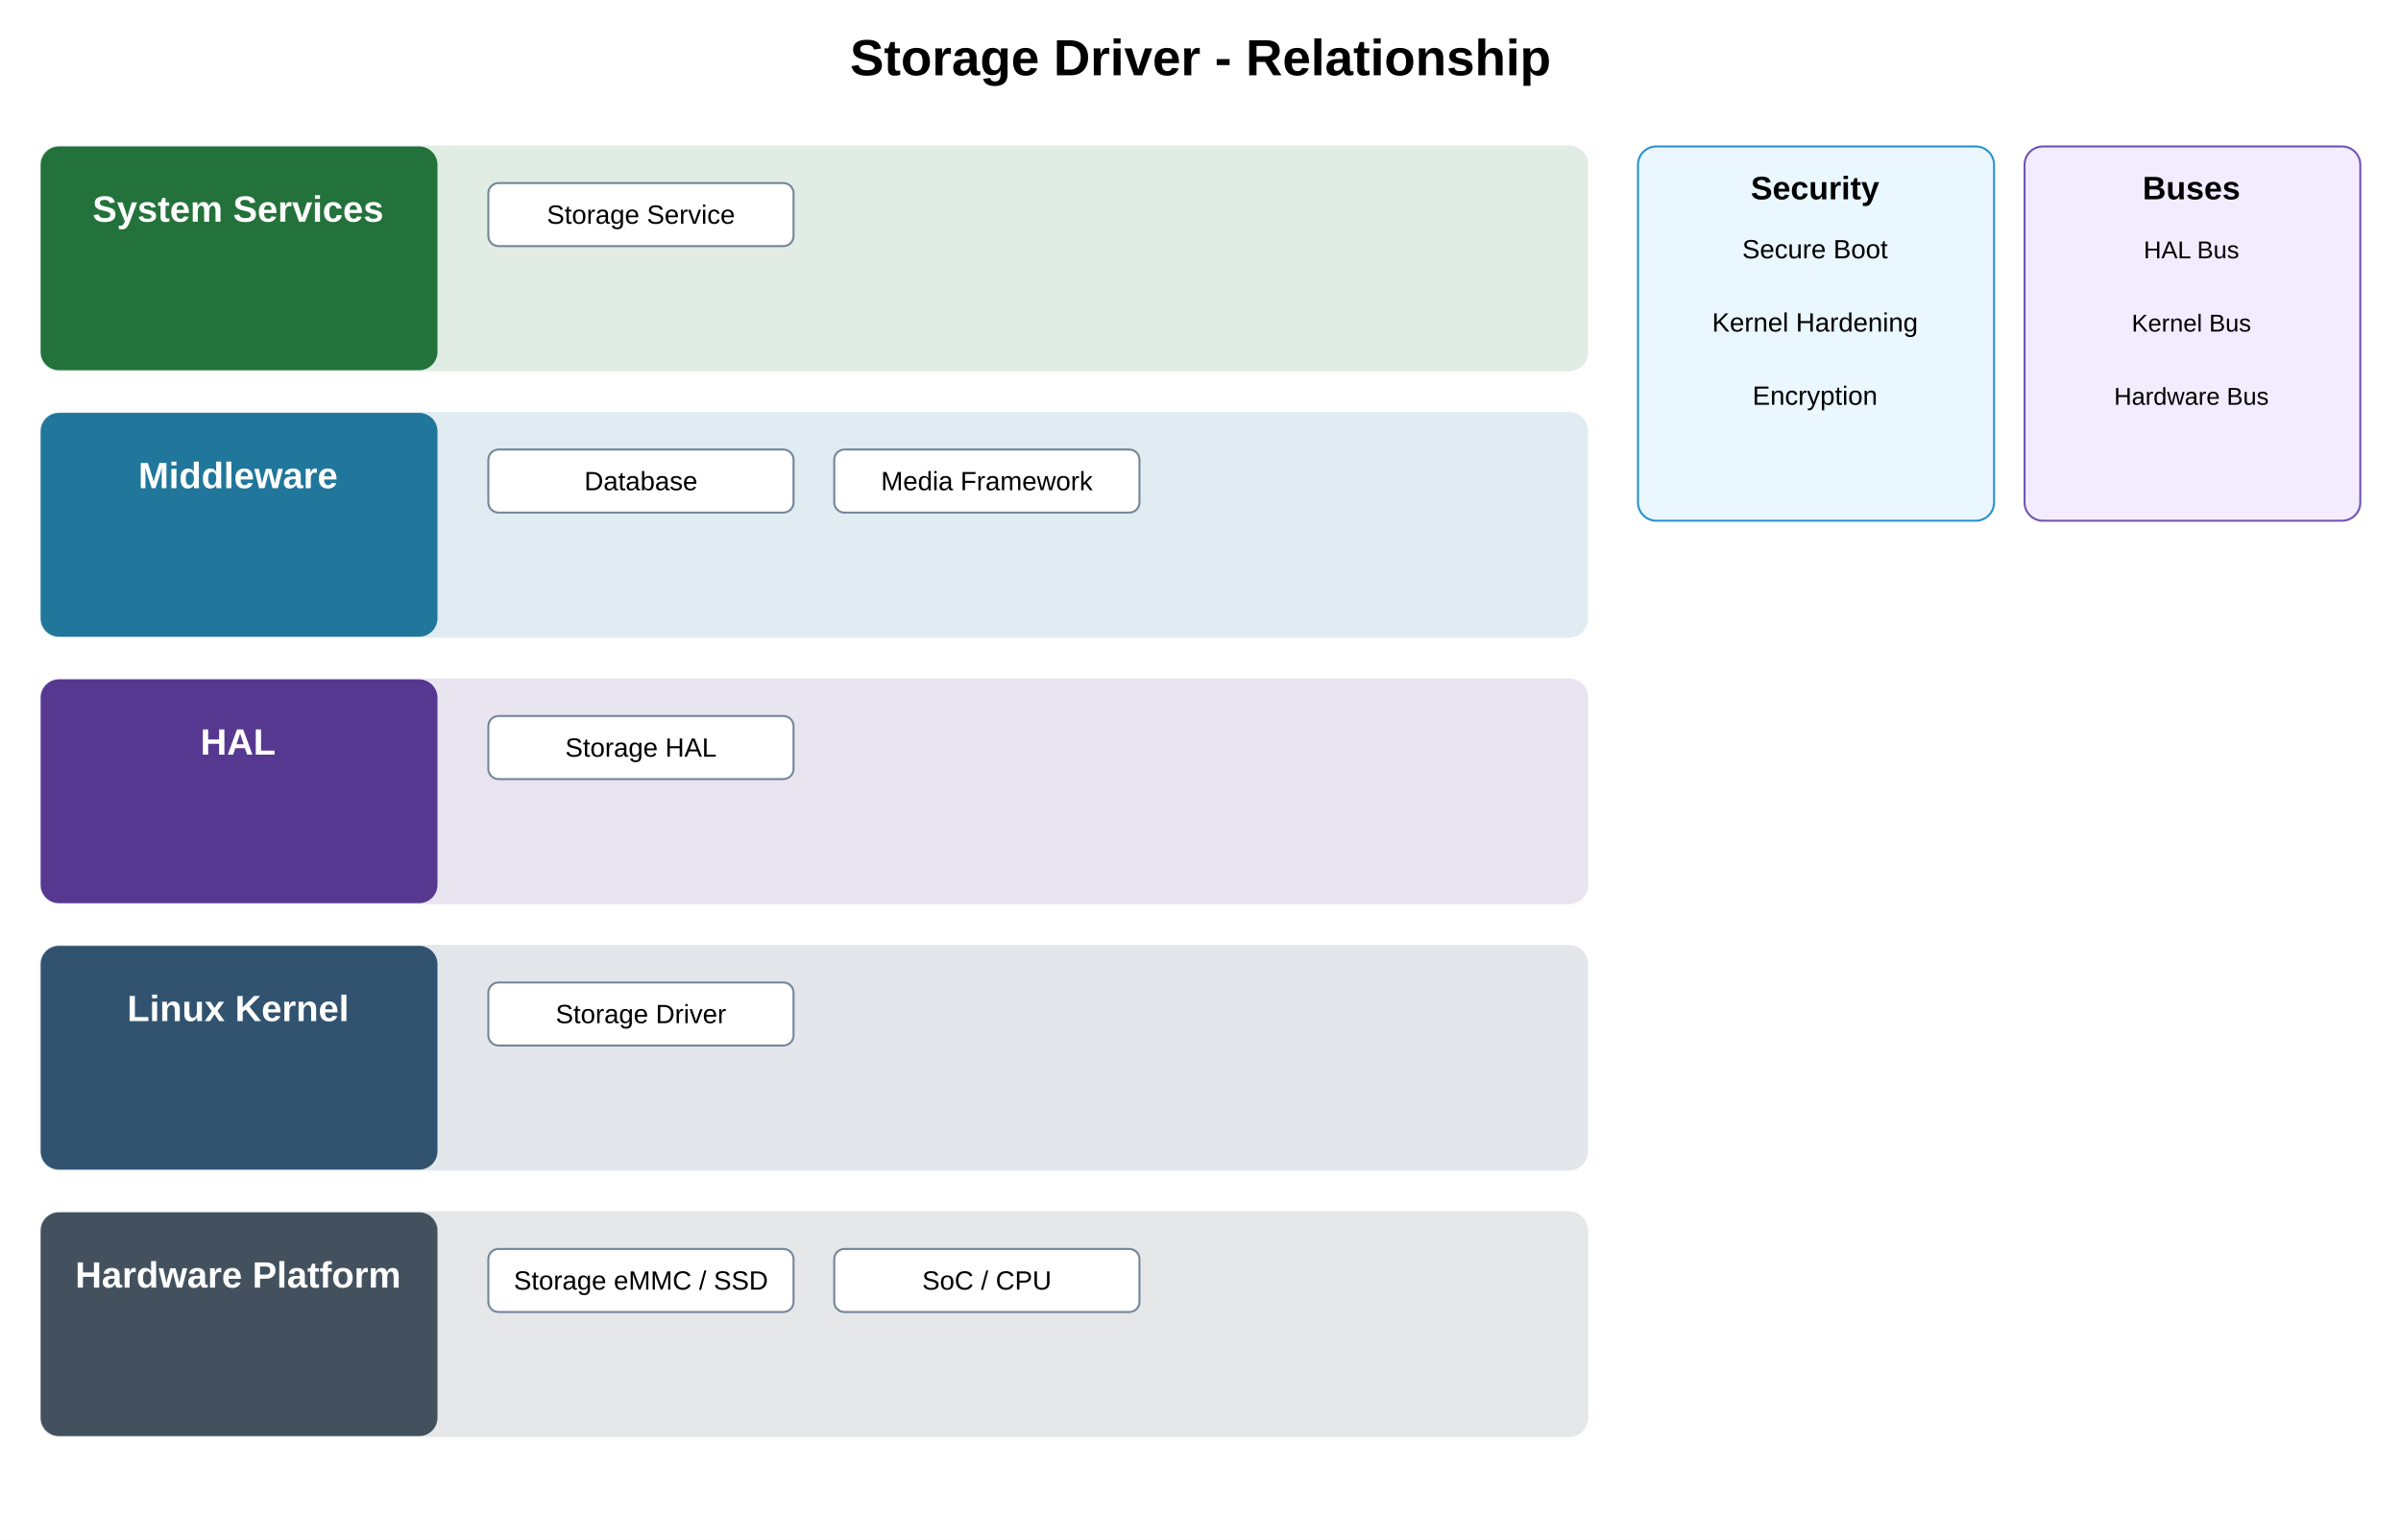
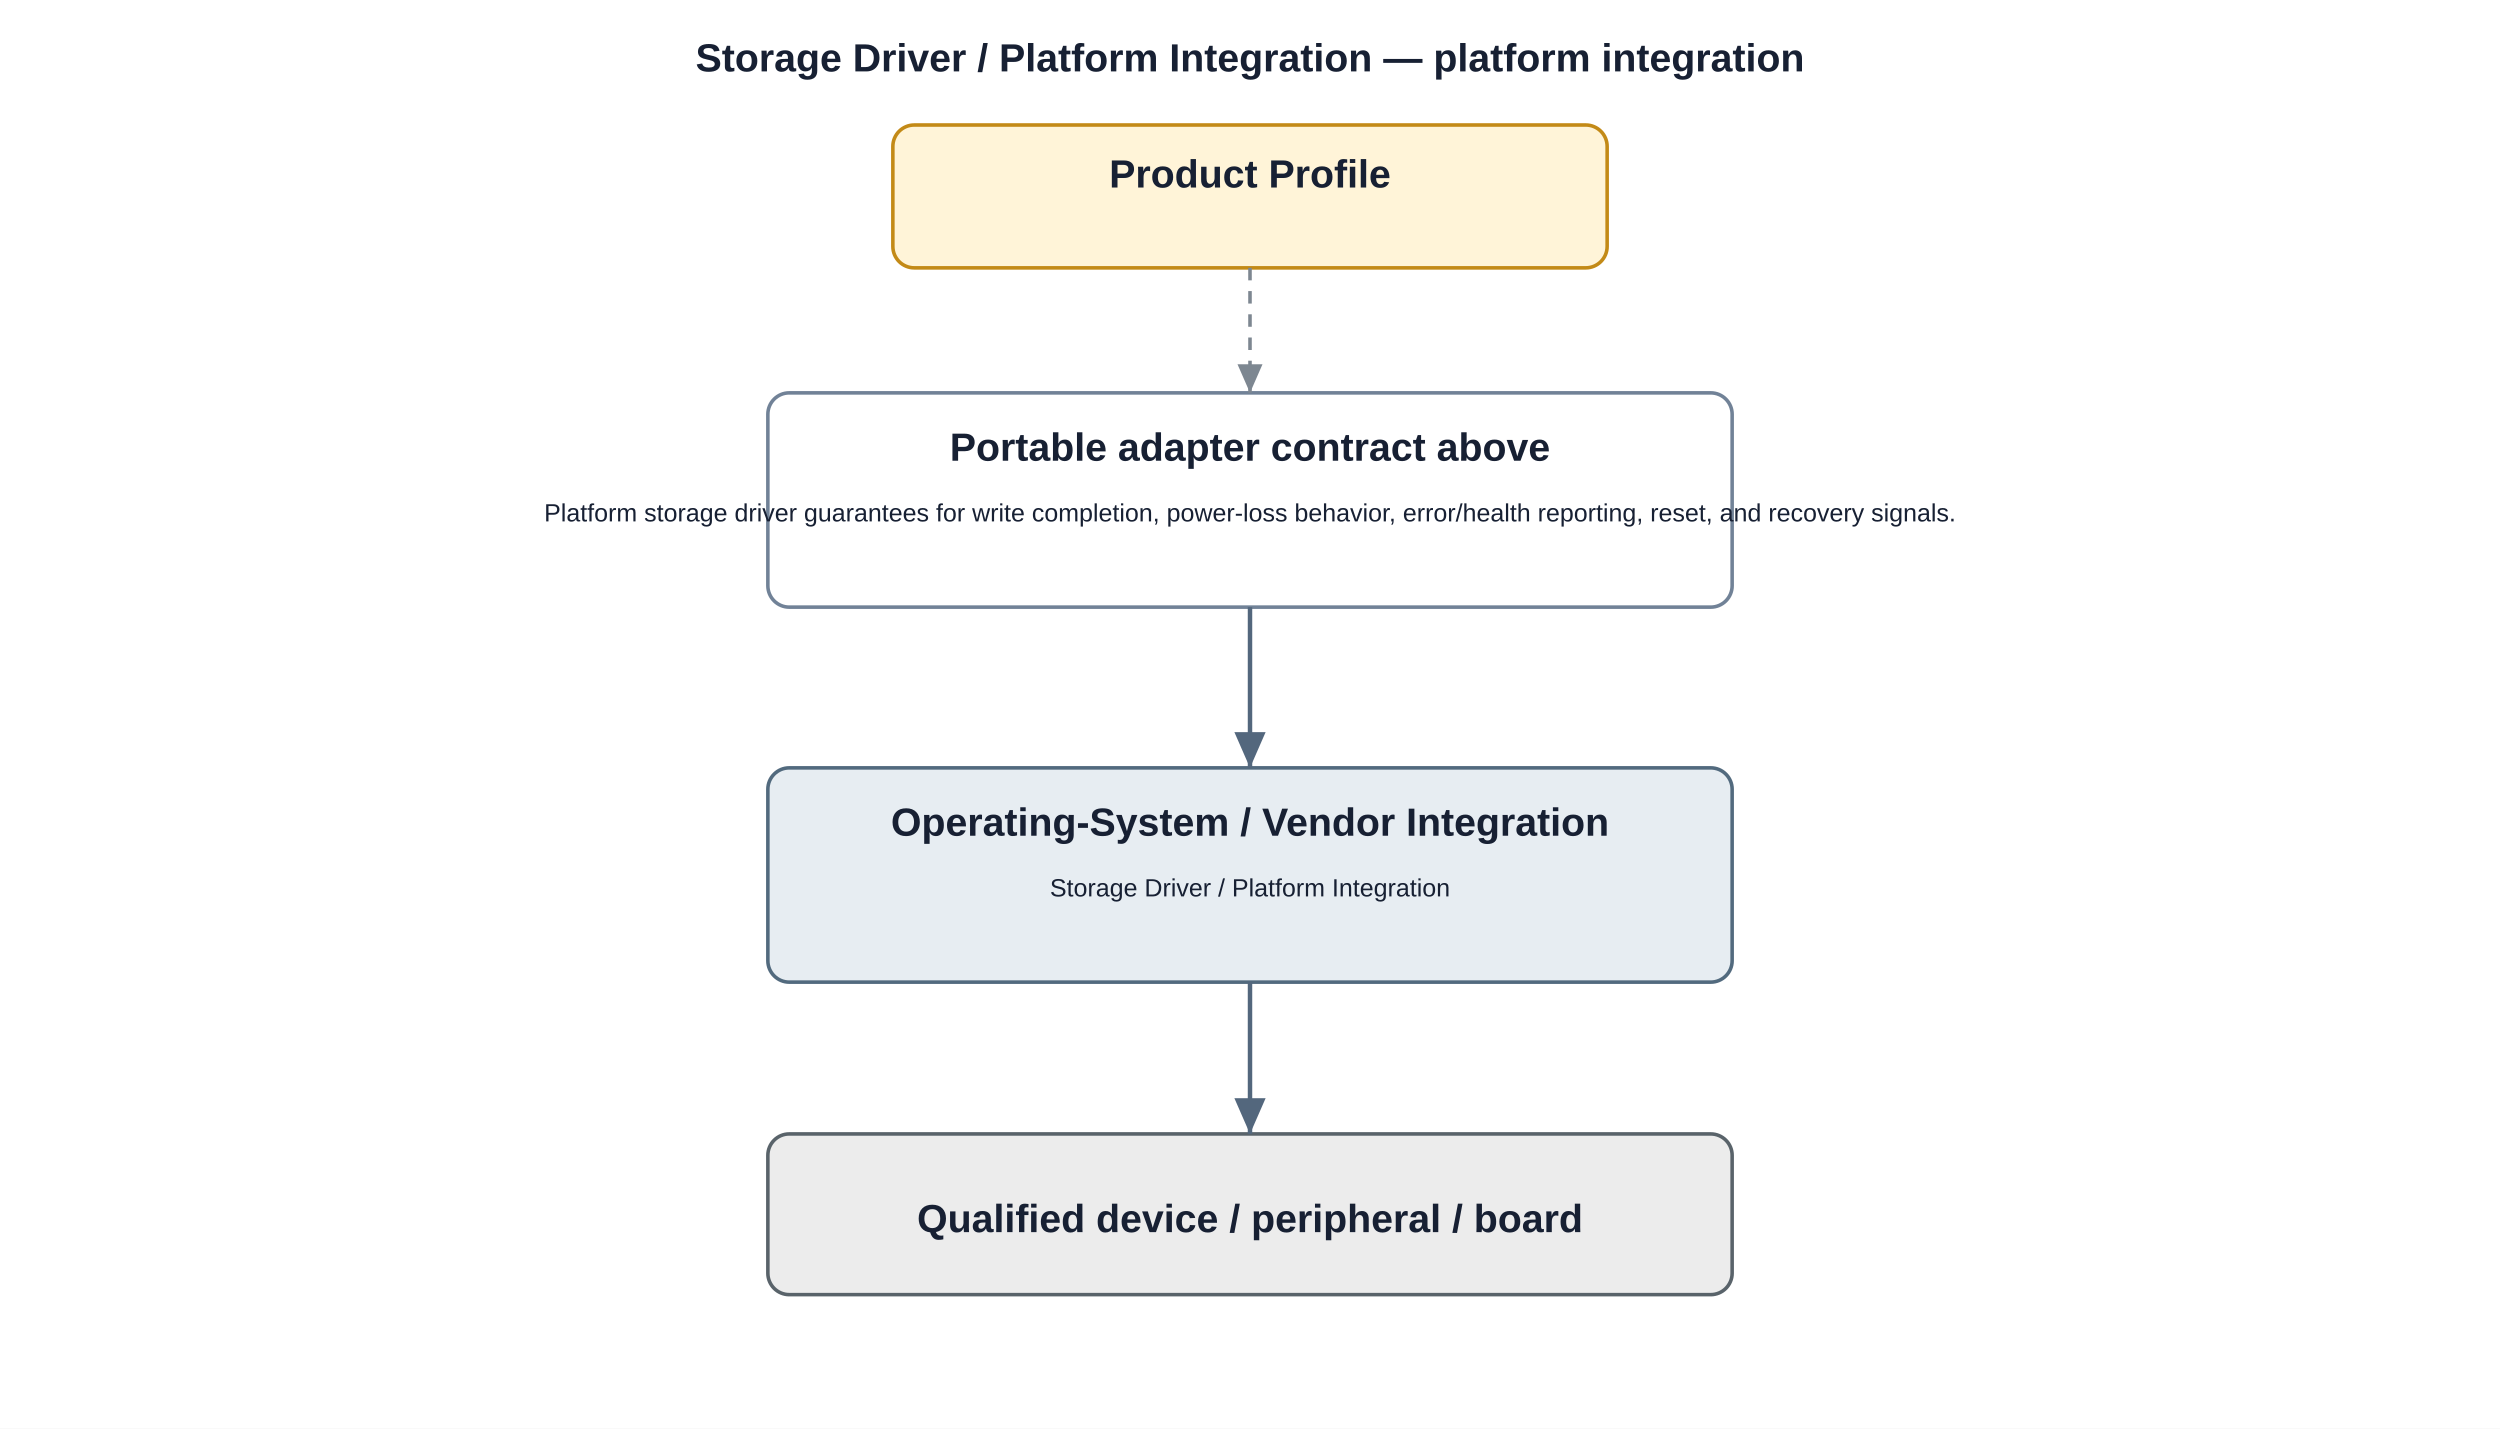
- <svg xmlns="http://www.w3.org/2000/svg" width="1180" height="757">
-   <rect width="100%" height="100%" fill="white" />
-   <text x="590" y="37" font-family="Arial" font-size="25" font-weight="bold" text-anchor="middle">Storage Driver - Relationship</text>
-   <rect x="20" y="72" width="760" height="110" rx="9" fill="#23723b" opacity=".14" stroke="#23723b" />
-   <rect x="20" y="72" width="195" height="110" rx="9" fill="#23723b" />
-   <text x="117" y="109" font-family="Arial" font-size="18" font-weight="bold" fill="white" text-anchor="middle">System Services</text>
-   <rect x="240" y="90" width="150" height="31" rx="5" fill="white" stroke="#75869a" />
-   <text x="315" y="110" font-family="Arial" font-size="13" text-anchor="middle">Storage Service</text>
-   <rect x="20" y="203" width="760" height="110" rx="9" fill="#20769b" opacity=".14" stroke="#20769b" />
-   <rect x="20" y="203" width="195" height="110" rx="9" fill="#20769b" />
-   <text x="117" y="240" font-family="Arial" font-size="18" font-weight="bold" fill="white" text-anchor="middle">Middleware</text>
-   <rect x="240" y="221" width="150" height="31" rx="5" fill="white" stroke="#75869a" />
-   <text x="315" y="241" font-family="Arial" font-size="13" text-anchor="middle">Database</text>
-   <rect x="410" y="221" width="150" height="31" rx="5" fill="white" stroke="#75869a" />
-   <text x="485" y="241" font-family="Arial" font-size="13" text-anchor="middle">Media Framework</text>
-   <rect x="20" y="334" width="760" height="110" rx="9" fill="#563891" opacity=".14" stroke="#563891" />
-   <rect x="20" y="334" width="195" height="110" rx="9" fill="#563891" />
-   <text x="117" y="371" font-family="Arial" font-size="18" font-weight="bold" fill="white" text-anchor="middle">HAL</text>
-   <rect x="240" y="352" width="150" height="31" rx="5" fill="white" stroke="#75869a" />
-   <text x="315" y="372" font-family="Arial" font-size="13" text-anchor="middle">Storage HAL</text>
-   <rect x="20" y="465" width="760" height="110" rx="9" fill="#31536f" opacity=".14" stroke="#31536f" />
-   <rect x="20" y="465" width="195" height="110" rx="9" fill="#31536f" />
-   <text x="117" y="502" font-family="Arial" font-size="18" font-weight="bold" fill="white" text-anchor="middle">Linux Kernel</text>
-   <rect x="240" y="483" width="150" height="31" rx="5" fill="white" stroke="#75869a" />
-   <text x="315" y="503" font-family="Arial" font-size="13" text-anchor="middle">Storage Driver</text>
-   <rect x="20" y="596" width="760" height="110" rx="9" fill="#42515d" opacity=".14" stroke="#42515d" />
-   <rect x="20" y="596" width="195" height="110" rx="9" fill="#42515d" />
-   <text x="117" y="633" font-family="Arial" font-size="18" font-weight="bold" fill="white" text-anchor="middle">Hardware Platform</text>
-   <rect x="240" y="614" width="150" height="31" rx="5" fill="white" stroke="#75869a" />
-   <text x="315" y="634" font-family="Arial" font-size="13" text-anchor="middle">Storage eMMC / SSD</text>
-   <rect x="410" y="614" width="150" height="31" rx="5" fill="white" stroke="#75869a" />
-   <text x="485" y="634" font-family="Arial" font-size="13" text-anchor="middle">SoC / CPU</text>
-   <rect x="805" y="72" width="175" height="184" rx="9" fill="#eaf7ff" stroke="#2b91cf" />
-   <text x="892" y="98" font-family="Arial" font-size="16" font-weight="bold" text-anchor="middle">Security</text>
-   <text x="892" y="127" font-family="Arial" font-size="13" text-anchor="middle">Secure Boot</text>
-   <text x="892" y="163" font-family="Arial" font-size="13" text-anchor="middle">Kernel Hardening</text>
-   <text x="892" y="199" font-family="Arial" font-size="13" text-anchor="middle">Encryption</text>
-   <rect x="995" y="72" width="165" height="184" rx="9" fill="#f3ecff" stroke="#7254b3" />
-   <text x="1077" y="98" font-family="Arial" font-size="16" font-weight="bold" text-anchor="middle">Buses</text>
-   <text x="1077" y="127" font-family="Arial" font-size="12" text-anchor="middle">HAL Bus</text>
-   <text x="1077" y="163" font-family="Arial" font-size="12" text-anchor="middle">Kernel Bus</text>
-   <text x="1077" y="199" font-family="Arial" font-size="12" text-anchor="middle">Hardware Bus</text>
+ <svg xmlns="http://www.w3.org/2000/svg" width="1400" height="800">
+   <defs>
+     <style>text{font-family:Arial;fill:#172033}.h{font-size:22px;font-weight:bold}.t{font-size:14px}.p{fill:#fff4d8;stroke:#c38a17;stroke-width:2}.up{fill:white;stroke:#718297;stroke-width:2}.os{fill:#e7edf2;stroke:#526a7e;stroke-width:2}.hw{fill:#ececec;stroke:#59636a;stroke-width:2}.a{stroke:#53677d;stroke-width:2.5;fill:none;marker-end:url(#a)}.o{stroke:#7d8791;stroke-width:2;stroke-dasharray:7 6;fill:none;marker-end:url(#o)}</style>
+     <marker id="a" markerWidth="10" markerHeight="10" refX="8" refY="3.5" orient="auto">
+       <polygon points="0 0,8 3.5,0 7" fill="#53677d" />
+     </marker>
+     <marker id="o" markerWidth="10" markerHeight="10" refX="8" refY="3.5" orient="auto">
+       <polygon points="0 0,8 3.5,0 7" fill="#7d8791" />
+     </marker>
+   </defs>
+   <rect width="1400" height="800" fill="white" />
+   <text x="700" y="40" class="h" text-anchor="middle">Storage Driver / Platform Integration — platform integration</text>
+   <rect x="500" y="70" width="400" height="80" rx="12" class="p" />
+   <text x="700" y="105" class="h" text-anchor="middle">Product Profile</text>
+   <rect x="430" y="220" width="540" height="120" rx="12" class="up" />
+   <text x="700" y="258" class="h" text-anchor="middle">Portable adapter contract above</text>
+   <text x="700" y="292" class="t" text-anchor="middle">Platform storage driver guarantees for write completion, power-loss behavior, error/health reporting, reset, and recovery signals.</text>
+   <rect x="430" y="430" width="540" height="120" rx="12" class="os" />
+   <text x="700" y="468" class="h" text-anchor="middle">Operating-System / Vendor Integration</text>
+   <text x="700" y="502" class="t" text-anchor="middle">Storage Driver / Platform Integration</text>
+   <rect x="430" y="635" width="540" height="90" rx="12" class="hw" />
+   <text x="700" y="690" class="h" text-anchor="middle">Qualified device / peripheral / board</text>
+   <path d="M700 150 L700 220" class="o" />
+   <path d="M700 340 L700 430" class="a" />
+   <path d="M700 550 L700 635" class="a" />
</svg>
